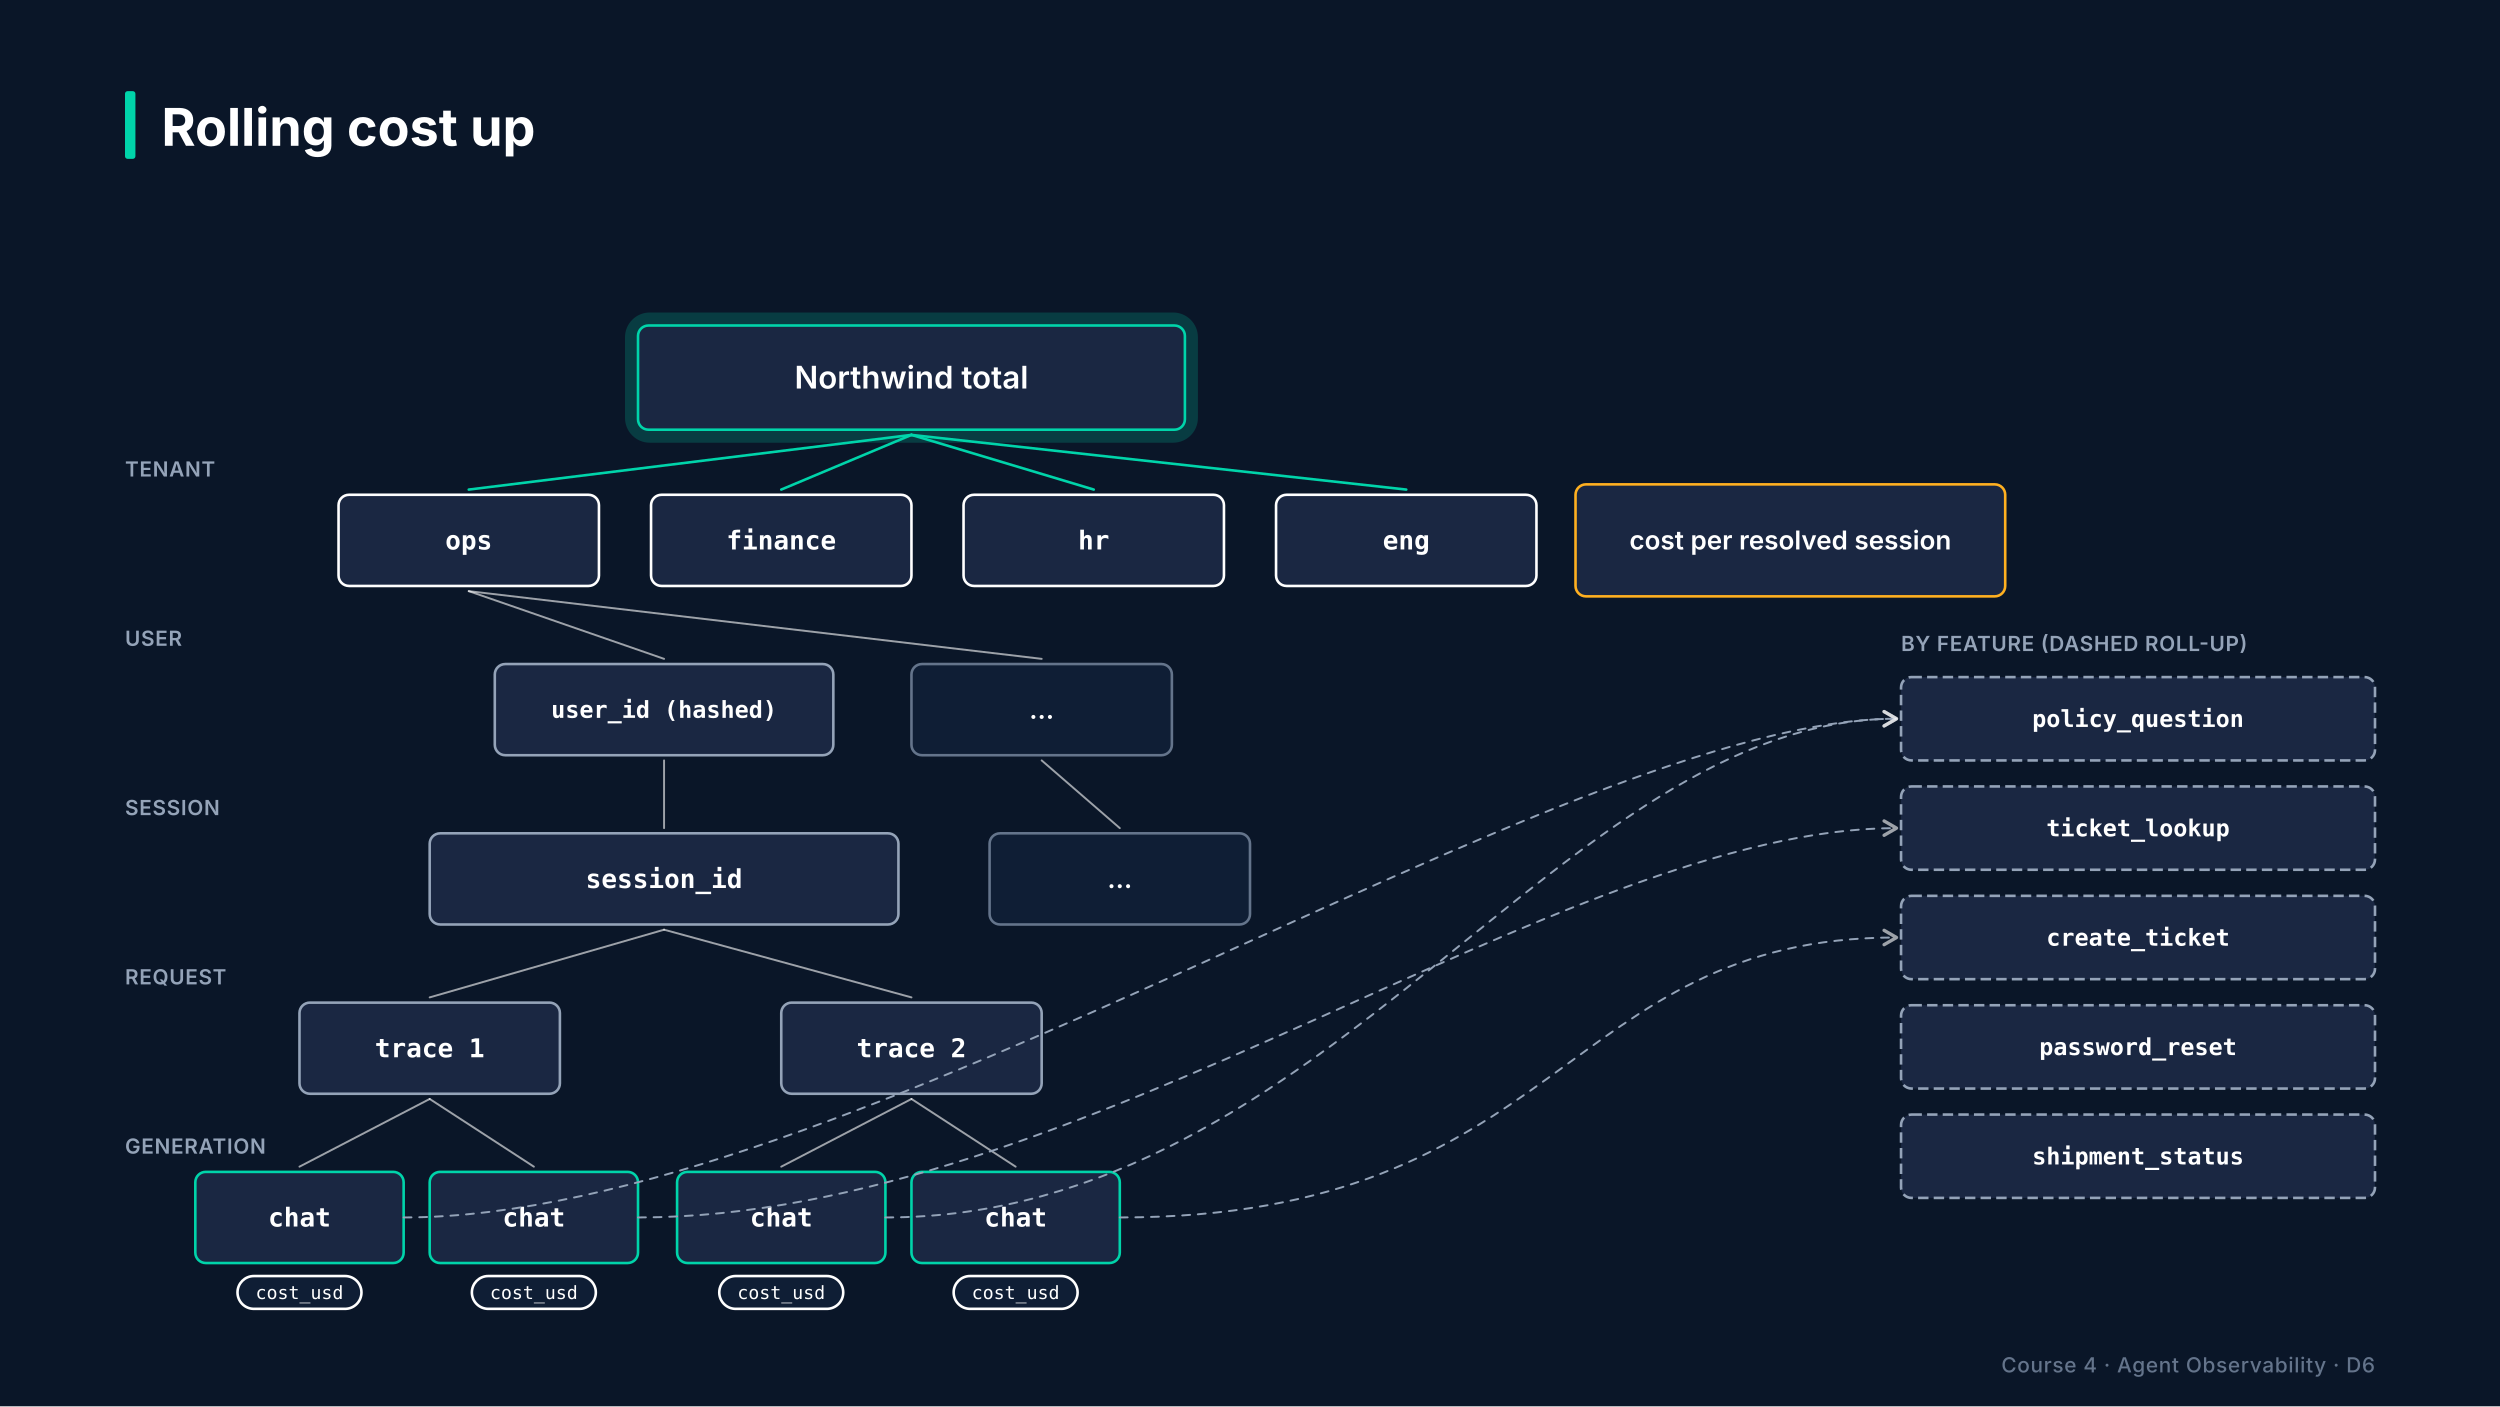
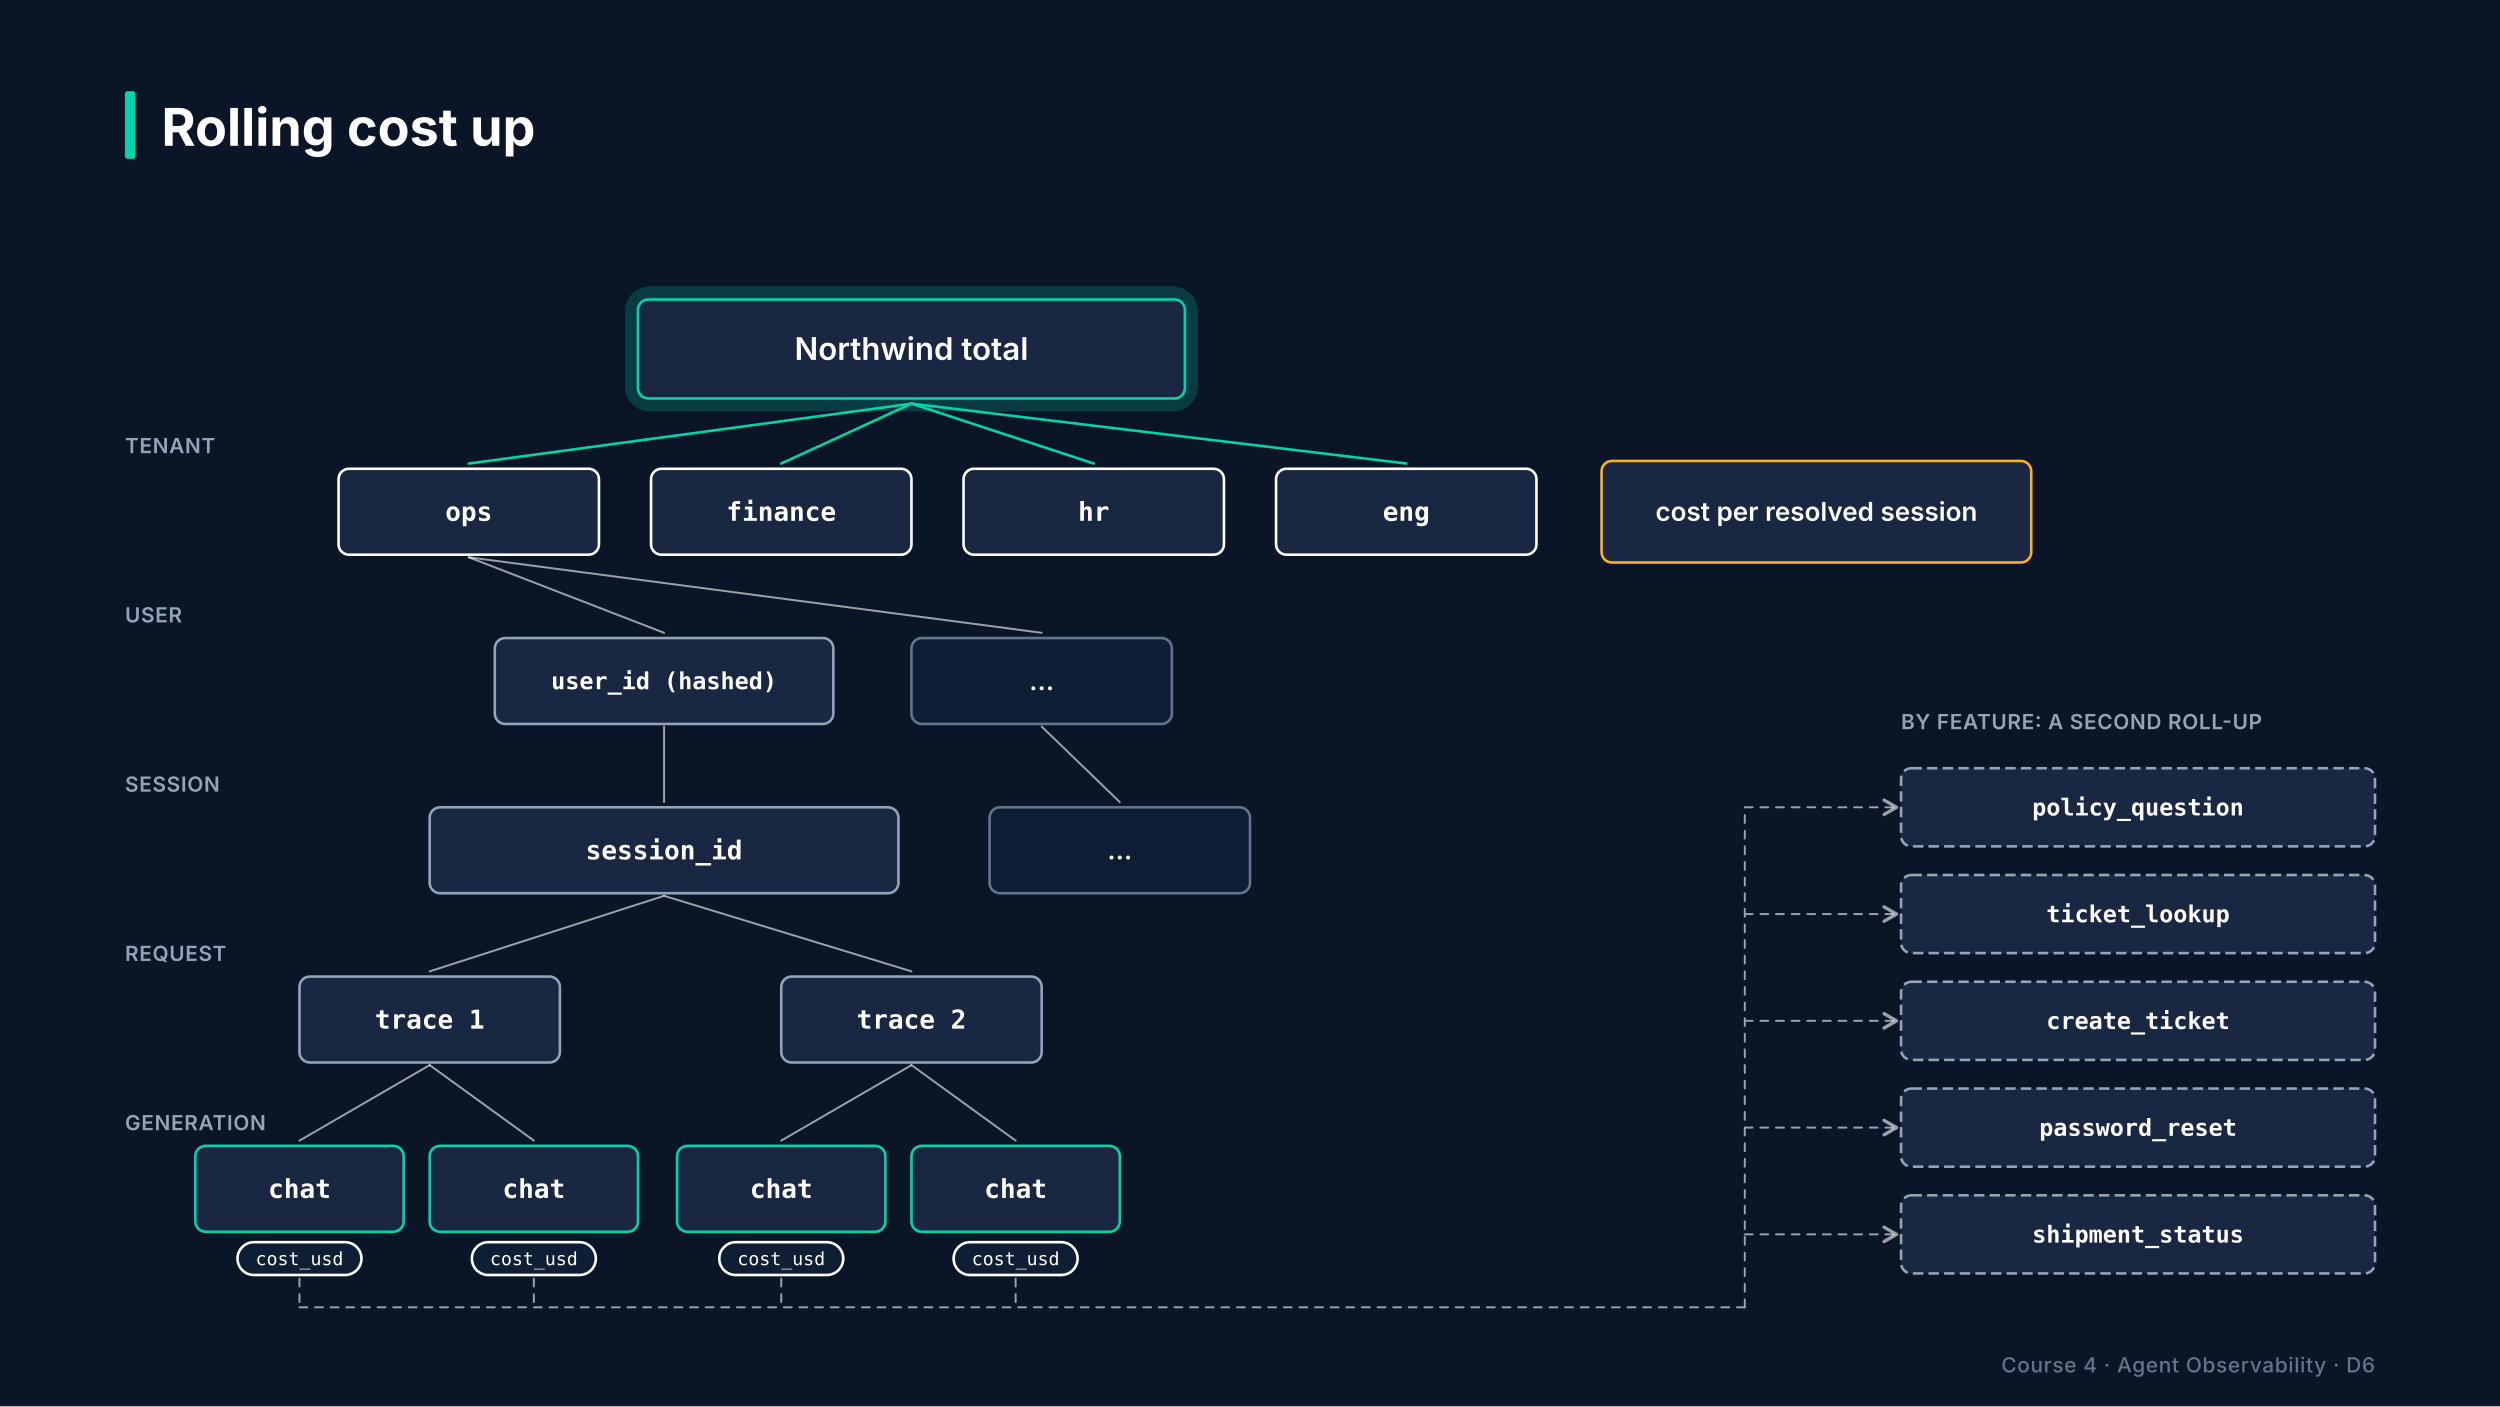
<svg xmlns="http://www.w3.org/2000/svg" viewBox="0 0 1920 1080" width="1920" height="1080" role="img" aria-labelledby="t-D6">
  <defs>
    <marker id="arr-flow" viewBox="0 0 16 16" markerWidth="16" markerHeight="16" refX="12" refY="8" orient="auto-start-reverse" markerUnits="userSpaceOnUse">
      <path d="M3 2.5 L12.5 8 L3 13.5" fill="none" stroke="#FFFFFF99" stroke-width="2.6" stroke-linecap="round" stroke-linejoin="round" />
    </marker>
    <marker id="arr-teal" viewBox="0 0 16 16" markerWidth="16" markerHeight="16" refX="12" refY="8" orient="auto-start-reverse" markerUnits="userSpaceOnUse">
      <path d="M3 2.5 L12.5 8 L3 13.5" fill="none" stroke="#00D4AA" stroke-width="2.6" stroke-linecap="round" stroke-linejoin="round" />
    </marker>
    <marker id="arr-red" viewBox="0 0 16 16" markerWidth="16" markerHeight="16" refX="12" refY="8" orient="auto-start-reverse" markerUnits="userSpaceOnUse">
      <path d="M3 2.5 L12.5 8 L3 13.5" fill="none" stroke="#FF4B4B" stroke-width="2.6" stroke-linecap="round" stroke-linejoin="round" />
    </marker>
    <marker id="arr-amber" viewBox="0 0 16 16" markerWidth="16" markerHeight="16" refX="12" refY="8" orient="auto-start-reverse" markerUnits="userSpaceOnUse">
      <path d="M3 2.5 L12.5 8 L3 13.5" fill="none" stroke="#FFB020" stroke-width="2.6" stroke-linecap="round" stroke-linejoin="round" />
    </marker>
    <marker id="arr-gray" viewBox="0 0 16 16" markerWidth="16" markerHeight="16" refX="12" refY="8" orient="auto-start-reverse" markerUnits="userSpaceOnUse">
      <path d="M3 2.5 L12.5 8 L3 13.5" fill="none" stroke="#64748B" stroke-width="2.6" stroke-linecap="round" stroke-linejoin="round" />
    </marker>
    <marker id="arr-white" viewBox="0 0 16 16" markerWidth="16" markerHeight="16" refX="12" refY="8" orient="auto-start-reverse" markerUnits="userSpaceOnUse">
      <path d="M3 2.5 L12.5 8 L3 13.5" fill="none" stroke="#FFFFFF" stroke-width="2.6" stroke-linecap="round" stroke-linejoin="round" />
    </marker>
  </defs>
  <rect width="1920" height="1080" fill="#0A1628" />
  <g id="diagram-title">
    <rect x="96" y="70" width="8" height="52" rx="2" fill="#00D4AA" />
    <text x="124" y="112" font-family="Inter, 'Inter var', 'Helvetica Neue', Arial, sans-serif" font-size="40" font-weight="700" fill="#FFFFFF">Rolling cost up</text>
    <text x="1824" y="1054" font-family="Inter, 'Inter var', 'Helvetica Neue', Arial, sans-serif" font-size="16" font-weight="500" fill="#64748B" text-anchor="end" letter-spacing="0.5">Course 4 · Agent Observability · D6</text>
  </g>
  <g id="build-1">
-     <text x="96" y="886" font-family="Inter, 'Inter var', 'Helvetica Neue', Arial, sans-serif" font-size="16" font-weight="600" fill="#94A3B8" text-anchor="start" letter-spacing="0.5">GENERATION</text>
-     <rect x="150" y="900" width="160" height="70" rx="8" fill="#1A2742" stroke="#00D4AA" stroke-width="2" />
-     <text x="230.0" y="942.0" font-family="'JetBrains Mono', 'Fira Code', Menlo, Consolas, monospace" font-size="20" font-weight="600" fill="#FFFFFF" text-anchor="middle">chat</text>
-     <rect x="182.4" y="980" width="95.2" height="25.2" rx="12.6" fill="#0F1E35" stroke="#FFFFFF" stroke-width="2" />
-     <text x="230.0" y="997.64" font-family="'JetBrains Mono', 'Fira Code', Menlo, Consolas, monospace" font-size="14" font-weight="500" fill="#FFFFFF" text-anchor="middle">cost_usd</text>
-     <rect x="330" y="900" width="160" height="70" rx="8" fill="#1A2742" stroke="#00D4AA" stroke-width="2" />
-     <text x="410.0" y="942.0" font-family="'JetBrains Mono', 'Fira Code', Menlo, Consolas, monospace" font-size="20" font-weight="600" fill="#FFFFFF" text-anchor="middle">chat</text>
-     <rect x="362.4" y="980" width="95.2" height="25.2" rx="12.6" fill="#0F1E35" stroke="#FFFFFF" stroke-width="2" />
-     <text x="410.0" y="997.64" font-family="'JetBrains Mono', 'Fira Code', Menlo, Consolas, monospace" font-size="14" font-weight="500" fill="#FFFFFF" text-anchor="middle">cost_usd</text>
-     <rect x="520" y="900" width="160" height="70" rx="8" fill="#1A2742" stroke="#00D4AA" stroke-width="2" />
-     <text x="600.0" y="942.0" font-family="'JetBrains Mono', 'Fira Code', Menlo, Consolas, monospace" font-size="20" font-weight="600" fill="#FFFFFF" text-anchor="middle">chat</text>
-     <rect x="552.4" y="980" width="95.2" height="25.2" rx="12.6" fill="#0F1E35" stroke="#FFFFFF" stroke-width="2" />
-     <text x="600.0" y="997.64" font-family="'JetBrains Mono', 'Fira Code', Menlo, Consolas, monospace" font-size="14" font-weight="500" fill="#FFFFFF" text-anchor="middle">cost_usd</text>
-     <rect x="700" y="900" width="160" height="70" rx="8" fill="#1A2742" stroke="#00D4AA" stroke-width="2" />
-     <text x="780.0" y="942.0" font-family="'JetBrains Mono', 'Fira Code', Menlo, Consolas, monospace" font-size="20" font-weight="600" fill="#FFFFFF" text-anchor="middle">chat</text>
-     <rect x="732.4" y="980" width="95.2" height="25.2" rx="12.6" fill="#0F1E35" stroke="#FFFFFF" stroke-width="2" />
-     <text x="780.0" y="997.64" font-family="'JetBrains Mono', 'Fira Code', Menlo, Consolas, monospace" font-size="14" font-weight="500" fill="#FFFFFF" text-anchor="middle">cost_usd</text>
+     <text x="96" y="868" font-family="Inter, 'Inter var', 'Helvetica Neue', Arial, sans-serif" font-size="16" font-weight="600" fill="#94A3B8" text-anchor="start" letter-spacing="0.5">GENERATION</text>
+     <rect x="150" y="880" width="160" height="66" rx="8" fill="#1A2742" stroke="#00D4AA" stroke-width="2" />
+     <text x="230.0" y="920.0" font-family="'JetBrains Mono', 'Fira Code', Menlo, Consolas, monospace" font-size="20" font-weight="600" fill="#FFFFFF" text-anchor="middle">chat</text>
+     <rect x="182.4" y="954" width="95.2" height="25.2" rx="12.6" fill="#0F1E35" stroke="#FFFFFF" stroke-width="2" />
+     <text x="230.0" y="971.64" font-family="'JetBrains Mono', 'Fira Code', Menlo, Consolas, monospace" font-size="14" font-weight="500" fill="#FFFFFF" text-anchor="middle">cost_usd</text>
+     <rect x="330" y="880" width="160" height="66" rx="8" fill="#1A2742" stroke="#00D4AA" stroke-width="2" />
+     <text x="410.0" y="920.0" font-family="'JetBrains Mono', 'Fira Code', Menlo, Consolas, monospace" font-size="20" font-weight="600" fill="#FFFFFF" text-anchor="middle">chat</text>
+     <rect x="362.4" y="954" width="95.2" height="25.2" rx="12.6" fill="#0F1E35" stroke="#FFFFFF" stroke-width="2" />
+     <text x="410.0" y="971.64" font-family="'JetBrains Mono', 'Fira Code', Menlo, Consolas, monospace" font-size="14" font-weight="500" fill="#FFFFFF" text-anchor="middle">cost_usd</text>
+     <rect x="520" y="880" width="160" height="66" rx="8" fill="#1A2742" stroke="#00D4AA" stroke-width="2" />
+     <text x="600.0" y="920.0" font-family="'JetBrains Mono', 'Fira Code', Menlo, Consolas, monospace" font-size="20" font-weight="600" fill="#FFFFFF" text-anchor="middle">chat</text>
+     <rect x="552.4" y="954" width="95.2" height="25.2" rx="12.6" fill="#0F1E35" stroke="#FFFFFF" stroke-width="2" />
+     <text x="600.0" y="971.64" font-family="'JetBrains Mono', 'Fira Code', Menlo, Consolas, monospace" font-size="14" font-weight="500" fill="#FFFFFF" text-anchor="middle">cost_usd</text>
+     <rect x="700" y="880" width="160" height="66" rx="8" fill="#1A2742" stroke="#00D4AA" stroke-width="2" />
+     <text x="780.0" y="920.0" font-family="'JetBrains Mono', 'Fira Code', Menlo, Consolas, monospace" font-size="20" font-weight="600" fill="#FFFFFF" text-anchor="middle">chat</text>
+     <rect x="732.4" y="954" width="95.2" height="25.2" rx="12.6" fill="#0F1E35" stroke="#FFFFFF" stroke-width="2" />
+     <text x="780.0" y="971.64" font-family="'JetBrains Mono', 'Fira Code', Menlo, Consolas, monospace" font-size="14" font-weight="500" fill="#FFFFFF" text-anchor="middle">cost_usd</text>
  </g>
  <g id="build-2">
-     <text x="96" y="756" font-family="Inter, 'Inter var', 'Helvetica Neue', Arial, sans-serif" font-size="16" font-weight="600" fill="#94A3B8" text-anchor="start" letter-spacing="0.5">REQUEST</text>
-     <rect x="230" y="770" width="200" height="70" rx="8" fill="#1A2742" stroke="#94A3B8" stroke-width="2" />
-     <text x="330.0" y="812.0" font-family="'JetBrains Mono', 'Fira Code', Menlo, Consolas, monospace" font-size="20" font-weight="600" fill="#FFFFFF" text-anchor="middle">trace 1</text>
-     <rect x="600" y="770" width="200" height="70" rx="8" fill="#1A2742" stroke="#94A3B8" stroke-width="2" />
-     <text x="700.0" y="812.0" font-family="'JetBrains Mono', 'Fira Code', Menlo, Consolas, monospace" font-size="20" font-weight="600" fill="#FFFFFF" text-anchor="middle">trace 2</text>
-     <path d="M230 896 L330 844" fill="none" stroke="#FFFFFF99" stroke-width="1.5" stroke-linecap="round" stroke-linejoin="round" />
-     <path d="M410 896 L330 844" fill="none" stroke="#FFFFFF99" stroke-width="1.5" stroke-linecap="round" stroke-linejoin="round" />
-     <path d="M600 896 L700 844" fill="none" stroke="#FFFFFF99" stroke-width="1.5" stroke-linecap="round" stroke-linejoin="round" />
-     <path d="M780 896 L700 844" fill="none" stroke="#FFFFFF99" stroke-width="1.5" stroke-linecap="round" stroke-linejoin="round" />
+     <text x="96" y="738" font-family="Inter, 'Inter var', 'Helvetica Neue', Arial, sans-serif" font-size="16" font-weight="600" fill="#94A3B8" text-anchor="start" letter-spacing="0.5">REQUEST</text>
+     <rect x="230" y="750" width="200" height="66" rx="8" fill="#1A2742" stroke="#94A3B8" stroke-width="2" />
+     <text x="330.0" y="790.0" font-family="'JetBrains Mono', 'Fira Code', Menlo, Consolas, monospace" font-size="20" font-weight="600" fill="#FFFFFF" text-anchor="middle">trace 1</text>
+     <rect x="600" y="750" width="200" height="66" rx="8" fill="#1A2742" stroke="#94A3B8" stroke-width="2" />
+     <text x="700.0" y="790.0" font-family="'JetBrains Mono', 'Fira Code', Menlo, Consolas, monospace" font-size="20" font-weight="600" fill="#FFFFFF" text-anchor="middle">trace 2</text>
+     <path d="M230 876 L330 818" fill="none" stroke="#FFFFFF99" stroke-width="1.5" stroke-linecap="round" stroke-linejoin="round" />
+     <path d="M410 876 L330 818" fill="none" stroke="#FFFFFF99" stroke-width="1.5" stroke-linecap="round" stroke-linejoin="round" />
+     <path d="M600 876 L700 818" fill="none" stroke="#FFFFFF99" stroke-width="1.5" stroke-linecap="round" stroke-linejoin="round" />
+     <path d="M780 876 L700 818" fill="none" stroke="#FFFFFF99" stroke-width="1.5" stroke-linecap="round" stroke-linejoin="round" />
  </g>
  <g id="build-3">
-     <text x="96" y="626" font-family="Inter, 'Inter var', 'Helvetica Neue', Arial, sans-serif" font-size="16" font-weight="600" fill="#94A3B8" text-anchor="start" letter-spacing="0.5">SESSION</text>
-     <rect x="330" y="640" width="360" height="70" rx="8" fill="#1A2742" stroke="#94A3B8" stroke-width="2" />
-     <text x="510.0" y="682.0" font-family="'JetBrains Mono', 'Fira Code', Menlo, Consolas, monospace" font-size="20" font-weight="600" fill="#FFFFFF" text-anchor="middle">session_id</text>
-     <path d="M330 766 L510 714" fill="none" stroke="#FFFFFF99" stroke-width="1.5" stroke-linecap="round" stroke-linejoin="round" />
-     <path d="M700 766 L510 714" fill="none" stroke="#FFFFFF99" stroke-width="1.5" stroke-linecap="round" stroke-linejoin="round" />
-     <rect x="760" y="640" width="200" height="70" rx="8" fill="#0F1E35" stroke="#64748B" stroke-width="2" />
-     <text x="860.0" y="682.0" font-family="Inter, 'Inter var', 'Helvetica Neue', Arial, sans-serif" font-size="20" font-weight="600" fill="#FFFFFF" text-anchor="middle">…</text>
+     <text x="96" y="608" font-family="Inter, 'Inter var', 'Helvetica Neue', Arial, sans-serif" font-size="16" font-weight="600" fill="#94A3B8" text-anchor="start" letter-spacing="0.5">SESSION</text>
+     <rect x="330" y="620" width="360" height="66" rx="8" fill="#1A2742" stroke="#94A3B8" stroke-width="2" />
+     <text x="510.0" y="660.0" font-family="'JetBrains Mono', 'Fira Code', Menlo, Consolas, monospace" font-size="20" font-weight="600" fill="#FFFFFF" text-anchor="middle">session_id</text>
+     <path d="M330 746 L510 688" fill="none" stroke="#FFFFFF99" stroke-width="1.5" stroke-linecap="round" stroke-linejoin="round" />
+     <path d="M700 746 L510 688" fill="none" stroke="#FFFFFF99" stroke-width="1.5" stroke-linecap="round" stroke-linejoin="round" />
+     <rect x="760" y="620" width="200" height="66" rx="8" fill="#0F1E35" stroke="#64748B" stroke-width="2" />
+     <text x="860.0" y="660.0" font-family="Inter, 'Inter var', 'Helvetica Neue', Arial, sans-serif" font-size="20" font-weight="600" fill="#FFFFFF" text-anchor="middle">…</text>
  </g>
  <g id="build-4">
-     <text x="96" y="496" font-family="Inter, 'Inter var', 'Helvetica Neue', Arial, sans-serif" font-size="16" font-weight="600" fill="#94A3B8" text-anchor="start" letter-spacing="0.5">USER</text>
-     <rect x="380" y="510" width="260" height="70" rx="8" fill="#1A2742" stroke="#94A3B8" stroke-width="2" />
-     <text x="510.0" y="551.3" font-family="'JetBrains Mono', 'Fira Code', Menlo, Consolas, monospace" font-size="18" font-weight="600" fill="#FFFFFF" text-anchor="middle">user_id (hashed)</text>
-     <rect x="700" y="510" width="200" height="70" rx="8" fill="#0F1E35" stroke="#64748B" stroke-width="2" />
-     <text x="800.0" y="552.0" font-family="Inter, 'Inter var', 'Helvetica Neue', Arial, sans-serif" font-size="20" font-weight="600" fill="#FFFFFF" text-anchor="middle">…</text>
-     <path d="M510 636 L510 584" fill="none" stroke="#FFFFFF99" stroke-width="1.5" stroke-linecap="round" stroke-linejoin="round" />
-     <path d="M860 636 L800 584" fill="none" stroke="#FFFFFF99" stroke-width="1.5" stroke-linecap="round" stroke-linejoin="round" />
+     <text x="96" y="478" font-family="Inter, 'Inter var', 'Helvetica Neue', Arial, sans-serif" font-size="16" font-weight="600" fill="#94A3B8" text-anchor="start" letter-spacing="0.5">USER</text>
+     <rect x="380" y="490" width="260" height="66" rx="8" fill="#1A2742" stroke="#94A3B8" stroke-width="2" />
+     <text x="510.0" y="529.3" font-family="'JetBrains Mono', 'Fira Code', Menlo, Consolas, monospace" font-size="18" font-weight="600" fill="#FFFFFF" text-anchor="middle">user_id (hashed)</text>
+     <rect x="700" y="490" width="200" height="66" rx="8" fill="#0F1E35" stroke="#64748B" stroke-width="2" />
+     <text x="800.0" y="530.0" font-family="Inter, 'Inter var', 'Helvetica Neue', Arial, sans-serif" font-size="20" font-weight="600" fill="#FFFFFF" text-anchor="middle">…</text>
+     <path d="M510 616 L510 558" fill="none" stroke="#FFFFFF99" stroke-width="1.5" stroke-linecap="round" stroke-linejoin="round" />
+     <path d="M860 616 L800 558" fill="none" stroke="#FFFFFF99" stroke-width="1.5" stroke-linecap="round" stroke-linejoin="round" />
  </g>
  <g id="build-5">
-     <text x="96" y="366" font-family="Inter, 'Inter var', 'Helvetica Neue', Arial, sans-serif" font-size="16" font-weight="600" fill="#94A3B8" text-anchor="start" letter-spacing="0.5">TENANT</text>
-     <rect x="260" y="380" width="200" height="70" rx="8" fill="#1A2742" stroke="#FFFFFF" stroke-width="2" />
-     <text x="360.0" y="422.0" font-family="'JetBrains Mono', 'Fira Code', Menlo, Consolas, monospace" font-size="20" font-weight="600" fill="#FFFFFF" text-anchor="middle">ops</text>
-     <rect x="500" y="380" width="200" height="70" rx="8" fill="#1A2742" stroke="#FFFFFF" stroke-width="2" />
-     <text x="600.0" y="422.0" font-family="'JetBrains Mono', 'Fira Code', Menlo, Consolas, monospace" font-size="20" font-weight="600" fill="#FFFFFF" text-anchor="middle">finance</text>
-     <rect x="740" y="380" width="200" height="70" rx="8" fill="#1A2742" stroke="#FFFFFF" stroke-width="2" />
-     <text x="840.0" y="422.0" font-family="'JetBrains Mono', 'Fira Code', Menlo, Consolas, monospace" font-size="20" font-weight="600" fill="#FFFFFF" text-anchor="middle">hr</text>
-     <rect x="980" y="380" width="200" height="70" rx="8" fill="#1A2742" stroke="#FFFFFF" stroke-width="2" />
-     <text x="1080.0" y="422.0" font-family="'JetBrains Mono', 'Fira Code', Menlo, Consolas, monospace" font-size="20" font-weight="600" fill="#FFFFFF" text-anchor="middle">eng</text>
-     <path d="M510 506 L360 454" fill="none" stroke="#FFFFFF99" stroke-width="1.5" stroke-linecap="round" stroke-linejoin="round" />
-     <path d="M800 506 L360 454" fill="none" stroke="#FFFFFF99" stroke-width="1.5" stroke-linecap="round" stroke-linejoin="round" />
-     <rect x="1210" y="372" width="330" height="86" rx="8" fill="#1A2742" stroke="#FFB020" stroke-width="2" />
-     <text x="1375.0" y="422.0" font-family="Inter, 'Inter var', 'Helvetica Neue', Arial, sans-serif" font-size="20" font-weight="600" fill="#FFFFFF" text-anchor="middle">cost per resolved session</text>
+     <text x="96" y="348" font-family="Inter, 'Inter var', 'Helvetica Neue', Arial, sans-serif" font-size="16" font-weight="600" fill="#94A3B8" text-anchor="start" letter-spacing="0.5">TENANT</text>
+     <rect x="260" y="360" width="200" height="66" rx="8" fill="#1A2742" stroke="#FFFFFF" stroke-width="2" />
+     <text x="360.0" y="400.0" font-family="'JetBrains Mono', 'Fira Code', Menlo, Consolas, monospace" font-size="20" font-weight="600" fill="#FFFFFF" text-anchor="middle">ops</text>
+     <rect x="500" y="360" width="200" height="66" rx="8" fill="#1A2742" stroke="#FFFFFF" stroke-width="2" />
+     <text x="600.0" y="400.0" font-family="'JetBrains Mono', 'Fira Code', Menlo, Consolas, monospace" font-size="20" font-weight="600" fill="#FFFFFF" text-anchor="middle">finance</text>
+     <rect x="740" y="360" width="200" height="66" rx="8" fill="#1A2742" stroke="#FFFFFF" stroke-width="2" />
+     <text x="840.0" y="400.0" font-family="'JetBrains Mono', 'Fira Code', Menlo, Consolas, monospace" font-size="20" font-weight="600" fill="#FFFFFF" text-anchor="middle">hr</text>
+     <rect x="980" y="360" width="200" height="66" rx="8" fill="#1A2742" stroke="#FFFFFF" stroke-width="2" />
+     <text x="1080.0" y="400.0" font-family="'JetBrains Mono', 'Fira Code', Menlo, Consolas, monospace" font-size="20" font-weight="600" fill="#FFFFFF" text-anchor="middle">eng</text>
+     <path d="M510 486 L360 428" fill="none" stroke="#FFFFFF99" stroke-width="1.5" stroke-linecap="round" stroke-linejoin="round" />
+     <path d="M800 486 L360 428" fill="none" stroke="#FFFFFF99" stroke-width="1.5" stroke-linecap="round" stroke-linejoin="round" />
+     <rect x="1230" y="354" width="330" height="78" rx="8" fill="#1A2742" stroke="#FFB020" stroke-width="2" />
+     <text x="1395.0" y="400.0" font-family="Inter, 'Inter var', 'Helvetica Neue', Arial, sans-serif" font-size="20" font-weight="600" fill="#FFFFFF" text-anchor="middle">cost per resolved session</text>
  </g>
  <g id="build-6">
-     <rect x="485.0" y="245.0" width="430" height="90" rx="14" fill="none" stroke="#00D4AA33" stroke-width="10" />
-     <rect x="490" y="250" width="420" height="80" rx="8" fill="#1A2742" stroke="#00D4AA" stroke-width="2" />
-     <text x="700.0" y="298.4" font-family="Inter, 'Inter var', 'Helvetica Neue', Arial, sans-serif" font-size="24" font-weight="600" fill="#FFFFFF" text-anchor="middle">Northwind total</text>
-     <path d="M360 376 L700 334" fill="none" stroke="#00D4AA" stroke-width="2" stroke-linecap="round" stroke-linejoin="round" />
-     <path d="M600 376 L700 334" fill="none" stroke="#00D4AA" stroke-width="2" stroke-linecap="round" stroke-linejoin="round" />
-     <path d="M840 376 L700 334" fill="none" stroke="#00D4AA" stroke-width="2" stroke-linecap="round" stroke-linejoin="round" />
-     <path d="M1080 376 L700 334" fill="none" stroke="#00D4AA" stroke-width="2" stroke-linecap="round" stroke-linejoin="round" />
+     <rect x="485.0" y="225.0" width="430" height="86" rx="14" fill="none" stroke="#00D4AA33" stroke-width="10" />
+     <rect x="490" y="230" width="420" height="76" rx="8" fill="#1A2742" stroke="#00D4AA" stroke-width="2" />
+     <text x="700.0" y="276.4" font-family="Inter, 'Inter var', 'Helvetica Neue', Arial, sans-serif" font-size="24" font-weight="600" fill="#FFFFFF" text-anchor="middle">Northwind total</text>
+     <path d="M360 356 L700 310" fill="none" stroke="#00D4AA" stroke-width="2" stroke-linecap="round" stroke-linejoin="round" />
+     <path d="M600 356 L700 310" fill="none" stroke="#00D4AA" stroke-width="2" stroke-linecap="round" stroke-linejoin="round" />
+     <path d="M840 356 L700 310" fill="none" stroke="#00D4AA" stroke-width="2" stroke-linecap="round" stroke-linejoin="round" />
+     <path d="M1080 356 L700 310" fill="none" stroke="#00D4AA" stroke-width="2" stroke-linecap="round" stroke-linejoin="round" />
  </g>
  <g id="build-7">
-     <text x="1460" y="500" font-family="Inter, 'Inter var', 'Helvetica Neue', Arial, sans-serif" font-size="16" font-weight="600" fill="#94A3B8" text-anchor="start" letter-spacing="0.5">BY FEATURE (DASHED ROLL-UP)</text>
-     <rect x="1460" y="520" width="364" height="64" rx="8" fill="#1A2742" stroke="#94A3B8" stroke-width="2" stroke-dasharray="8 4" />
-     <text x="1642.0" y="558.3" font-family="'JetBrains Mono', 'Fira Code', Menlo, Consolas, monospace" font-size="18" font-weight="600" fill="#FFFFFF" text-anchor="middle">policy_question</text>
-     <rect x="1460" y="604" width="364" height="64" rx="8" fill="#1A2742" stroke="#94A3B8" stroke-width="2" stroke-dasharray="8 4" />
-     <text x="1642.0" y="642.3" font-family="'JetBrains Mono', 'Fira Code', Menlo, Consolas, monospace" font-size="18" font-weight="600" fill="#FFFFFF" text-anchor="middle">ticket_lookup</text>
-     <rect x="1460" y="688" width="364" height="64" rx="8" fill="#1A2742" stroke="#94A3B8" stroke-width="2" stroke-dasharray="8 4" />
-     <text x="1642.0" y="726.3" font-family="'JetBrains Mono', 'Fira Code', Menlo, Consolas, monospace" font-size="18" font-weight="600" fill="#FFFFFF" text-anchor="middle">create_ticket</text>
-     <rect x="1460" y="772" width="364" height="64" rx="8" fill="#1A2742" stroke="#94A3B8" stroke-width="2" stroke-dasharray="8 4" />
-     <text x="1642.0" y="810.3" font-family="'JetBrains Mono', 'Fira Code', Menlo, Consolas, monospace" font-size="18" font-weight="600" fill="#FFFFFF" text-anchor="middle">password_reset</text>
-     <rect x="1460" y="856" width="364" height="64" rx="8" fill="#1A2742" stroke="#94A3B8" stroke-width="2" stroke-dasharray="8 4" />
-     <text x="1642.0" y="894.3" font-family="'JetBrains Mono', 'Fira Code', Menlo, Consolas, monospace" font-size="18" font-weight="600" fill="#FFFFFF" text-anchor="middle">shipment_status</text>
-     <path d="M310 935 C650 935 1200 552 1456 552" fill="none" stroke="#94A3B8" stroke-width="1.5" stroke-linecap="round" stroke-linejoin="round" stroke-dasharray="6 6" marker-end="url(#arr-flow)" />
-     <path d="M490 935 C830 935 1200 636 1456 636" fill="none" stroke="#94A3B8" stroke-width="1.5" stroke-linecap="round" stroke-linejoin="round" stroke-dasharray="6 6" marker-end="url(#arr-flow)" />
-     <path d="M680 935 C1020 935 1200 552 1456 552" fill="none" stroke="#94A3B8" stroke-width="1.5" stroke-linecap="round" stroke-linejoin="round" stroke-dasharray="6 6" marker-end="url(#arr-flow)" />
-     <path d="M860 935 C1200 935 1200 720 1456 720" fill="none" stroke="#94A3B8" stroke-width="1.5" stroke-linecap="round" stroke-linejoin="round" stroke-dasharray="6 6" marker-end="url(#arr-flow)" />
+     <text x="1460" y="560" font-family="Inter, 'Inter var', 'Helvetica Neue', Arial, sans-serif" font-size="16" font-weight="600" fill="#94A3B8" text-anchor="start" letter-spacing="0.5">BY FEATURE: A SECOND ROLL-UP</text>
+     <path d="M230 1004 L1340 1004" fill="none" stroke="#94A3B8" stroke-width="1.5" stroke-linecap="round" stroke-linejoin="round" stroke-dasharray="6 6" />
+     <path d="M230 982 L230 1004" fill="none" stroke="#94A3B8" stroke-width="1.5" stroke-linecap="round" stroke-linejoin="round" stroke-dasharray="6 6" />
+     <path d="M410 982 L410 1004" fill="none" stroke="#94A3B8" stroke-width="1.5" stroke-linecap="round" stroke-linejoin="round" stroke-dasharray="6 6" />
+     <path d="M600 982 L600 1004" fill="none" stroke="#94A3B8" stroke-width="1.5" stroke-linecap="round" stroke-linejoin="round" stroke-dasharray="6 6" />
+     <path d="M780 982 L780 1004" fill="none" stroke="#94A3B8" stroke-width="1.5" stroke-linecap="round" stroke-linejoin="round" stroke-dasharray="6 6" />
+     <path d="M1340 1004 L1340 620" fill="none" stroke="#94A3B8" stroke-width="1.5" stroke-linecap="round" stroke-linejoin="round" stroke-dasharray="6 6" />
+     <rect x="1460" y="590" width="364" height="60" rx="8" fill="#1A2742" stroke="#94A3B8" stroke-width="2" stroke-dasharray="8 4" />
+     <text x="1642.0" y="626.3" font-family="'JetBrains Mono', 'Fira Code', Menlo, Consolas, monospace" font-size="18" font-weight="600" fill="#FFFFFF" text-anchor="middle">policy_question</text>
+     <path d="M1340 620 L1456 620" fill="none" stroke="#94A3B8" stroke-width="1.5" stroke-linecap="round" stroke-linejoin="round" stroke-dasharray="6 6" marker-end="url(#arr-flow)" />
+     <rect x="1460" y="672" width="364" height="60" rx="8" fill="#1A2742" stroke="#94A3B8" stroke-width="2" stroke-dasharray="8 4" />
+     <text x="1642.0" y="708.3" font-family="'JetBrains Mono', 'Fira Code', Menlo, Consolas, monospace" font-size="18" font-weight="600" fill="#FFFFFF" text-anchor="middle">ticket_lookup</text>
+     <path d="M1340 702 L1456 702" fill="none" stroke="#94A3B8" stroke-width="1.5" stroke-linecap="round" stroke-linejoin="round" stroke-dasharray="6 6" marker-end="url(#arr-flow)" />
+     <rect x="1460" y="754" width="364" height="60" rx="8" fill="#1A2742" stroke="#94A3B8" stroke-width="2" stroke-dasharray="8 4" />
+     <text x="1642.0" y="790.3" font-family="'JetBrains Mono', 'Fira Code', Menlo, Consolas, monospace" font-size="18" font-weight="600" fill="#FFFFFF" text-anchor="middle">create_ticket</text>
+     <path d="M1340 784 L1456 784" fill="none" stroke="#94A3B8" stroke-width="1.5" stroke-linecap="round" stroke-linejoin="round" stroke-dasharray="6 6" marker-end="url(#arr-flow)" />
+     <rect x="1460" y="836" width="364" height="60" rx="8" fill="#1A2742" stroke="#94A3B8" stroke-width="2" stroke-dasharray="8 4" />
+     <text x="1642.0" y="872.3" font-family="'JetBrains Mono', 'Fira Code', Menlo, Consolas, monospace" font-size="18" font-weight="600" fill="#FFFFFF" text-anchor="middle">password_reset</text>
+     <path d="M1340 866 L1456 866" fill="none" stroke="#94A3B8" stroke-width="1.5" stroke-linecap="round" stroke-linejoin="round" stroke-dasharray="6 6" marker-end="url(#arr-flow)" />
+     <rect x="1460" y="918" width="364" height="60" rx="8" fill="#1A2742" stroke="#94A3B8" stroke-width="2" stroke-dasharray="8 4" />
+     <text x="1642.0" y="954.3" font-family="'JetBrains Mono', 'Fira Code', Menlo, Consolas, monospace" font-size="18" font-weight="600" fill="#FFFFFF" text-anchor="middle">shipment_status</text>
+     <path d="M1340 948 L1456 948" fill="none" stroke="#94A3B8" stroke-width="1.5" stroke-linecap="round" stroke-linejoin="round" stroke-dasharray="6 6" marker-end="url(#arr-flow)" />
  </g>
</svg>
